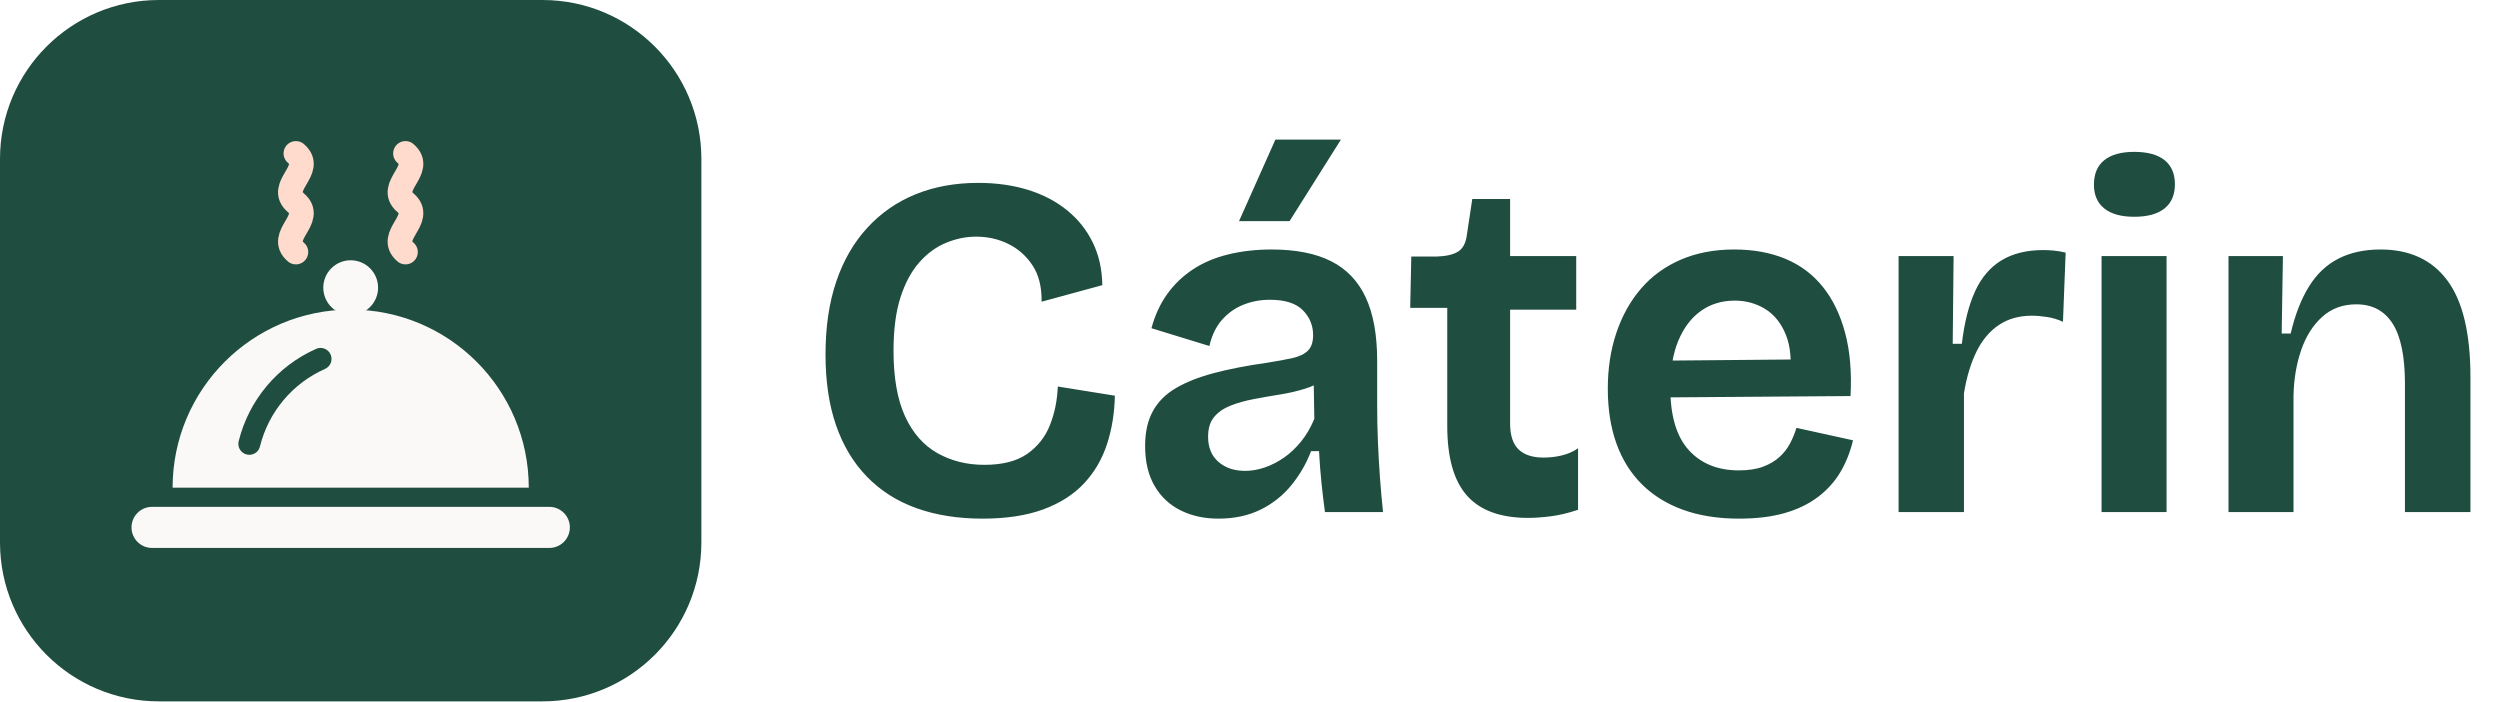
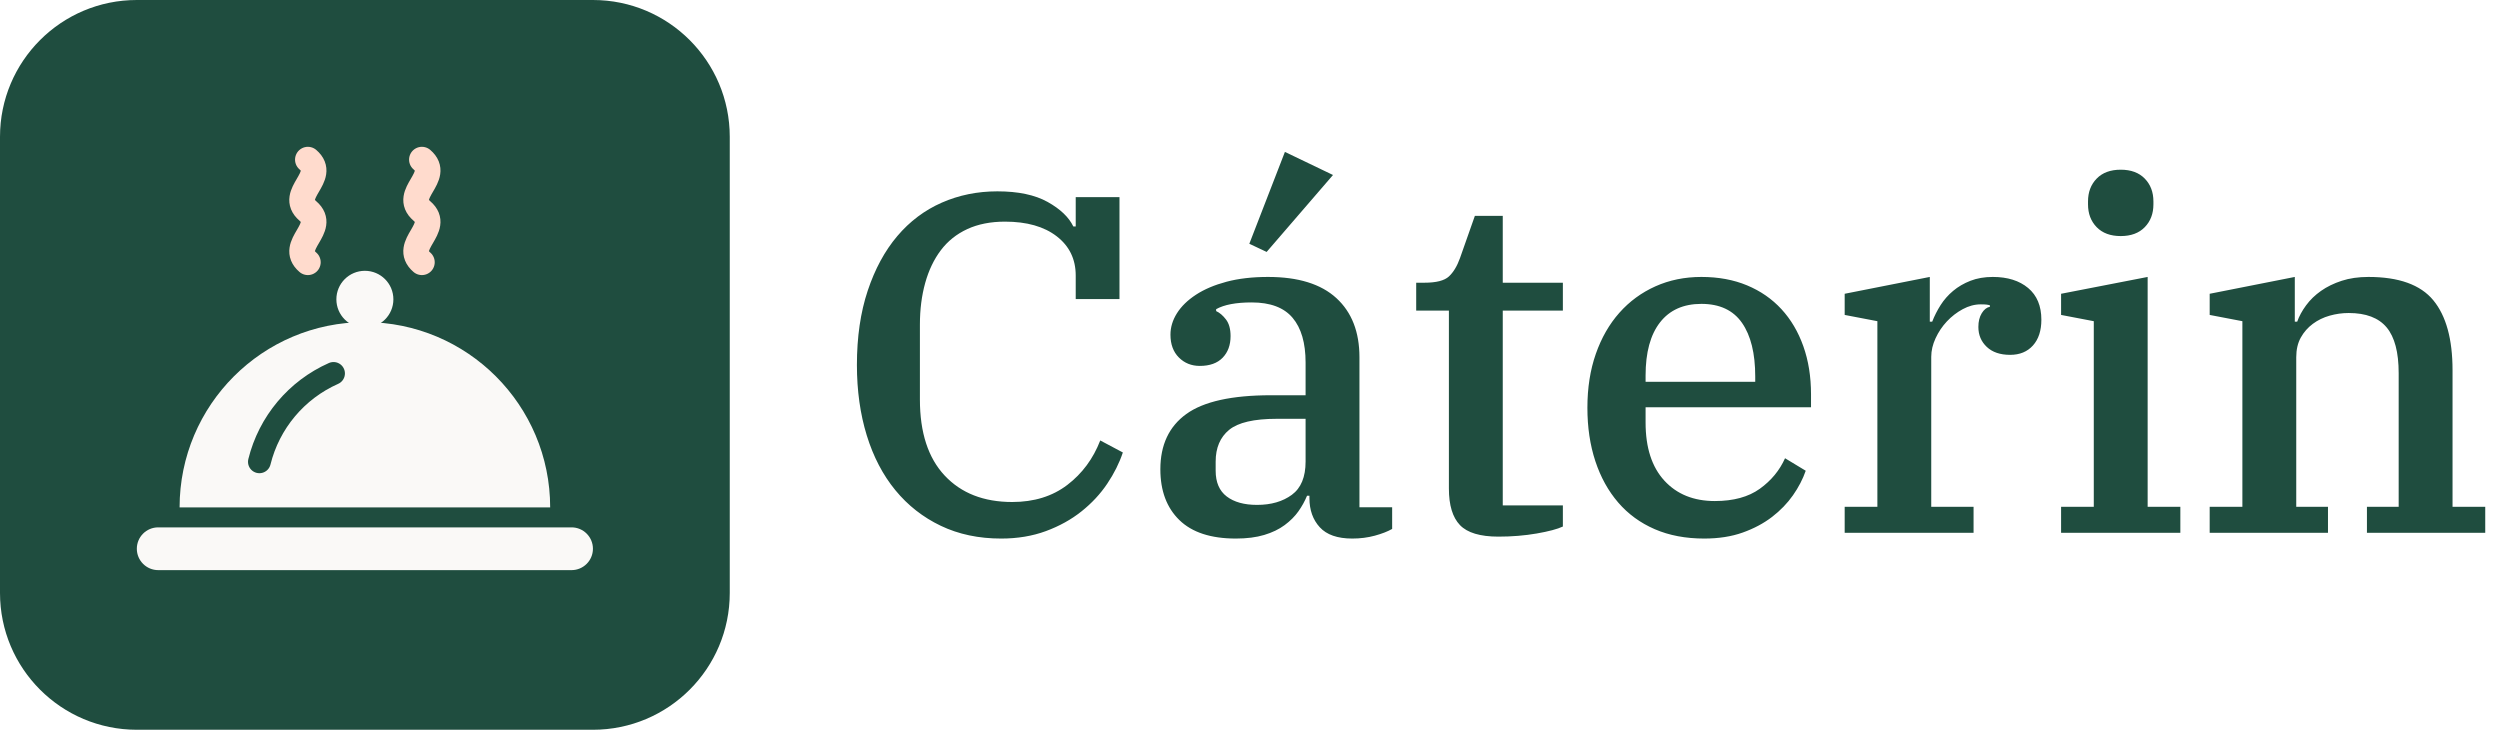
- <svg xmlns="http://www.w3.org/2000/svg" viewBox="0 0 1825 512">
-   <rect width="512" height="512" rx="116" fill="#1f4d3f" />
+ <svg xmlns="http://www.w3.org/2000/svg" viewBox="0 0 1754 512">
+   <rect width="512" height="512" rx="96" fill="#1f4d3f" />
  <g transform="translate(0 20)">
    <path d="M216 164c-14-12 14-24 0-36s14-24 0-36M296 164c-14-12 14-24 0-36s14-24 0-36" fill="none" stroke="#ffdbcd" stroke-width="18" stroke-linecap="round" />
    <circle cx="256" cy="190" r="20" fill="#faf9f7" />
    <path d="M126 336a130 130 0 0 1 260 0z" fill="#faf9f7" />
    <rect x="96" y="350" width="320" height="30" rx="15" fill="#faf9f7" />
    <path d="M182 304a92 92 0 0 1 52-62" fill="none" stroke="#1f4d3f" stroke-width="16" stroke-linecap="round" />
  </g>
-   <path transform="translate(584 373.8) scale(0.3568)" fill="#1f4d3f" d="M373.4 13.467Q298.067 13.467 238.333 -7.933Q178.6 -29.333 136.833 -72.467Q95.067 -115.6 73.633 -177.833Q52.2 -240.067 52.2 -322.467Q52.2 -406.6 74.133 -471.467Q96.067 -536.333 137.833 -581.733Q179.6 -627.133 236.867 -650.3Q294.133 -673.467 364.533 -673.467Q419.933 -673.467 465.967 -659.333Q512 -645.2 546.067 -617.7Q580.133 -590.2 598.967 -551.567Q617.8 -512.933 618.534 -464.2L494.333 -430.4Q494.866 -475.933 475.633 -504.866Q456.4 -533.8 426.167 -548.633Q395.933 -563.466 360.133 -563.466Q329.533 -563.466 299.034 -550.966Q268.534 -538.466 244.134 -510.9Q219.734 -483.333 205.534 -439.067Q191.334 -394.8 191.334 -330.267Q191.334 -247.2 214.934 -195.867Q238.534 -144.534 281.134 -120.567Q323.734 -96.6 377.133 -96.6Q432.867 -96.6 464.967 -119.1Q497.067 -141.6 511.467 -178.134Q525.867 -214.667 527.4 -256.867L644.2 -238.067Q643.2 -185.4 628.2 -139.2Q613.2 -93.0 581.234 -58.767Q549.267 -24.533 497.867 -5.533Q446.467 13.467 373.4 13.467ZM856.067 13.467Q812.6 13.467 778.6 -3.5Q744.6 -20.467 725.333 -53.7Q706.067 -86.933 706.067 -135.467Q706.067 -177.267 721.833 -206.233Q737.6 -235.2 769.1 -253.633Q800.6 -272.067 846.933 -284.367Q893.267 -296.667 955.133 -305.4Q987.067 -310.4 1008.033 -315.167Q1029 -319.933 1039.4 -330.467Q1049.8 -341.0 1049.8 -361.867Q1049.8 -391.667 1028.733 -413Q1007.667 -434.333 961.267 -434.333Q932.733 -434.333 907.434 -424.333Q882.134 -414.333 863.6 -393.466Q845.067 -372.6 837.6 -339.733L719.067 -376.133Q729.667 -415.733 751.167 -445.8Q772.667 -475.867 803.933 -496.5Q835.2 -517.133 876.367 -527.167Q917.533 -537.2 964.733 -537.2Q1039.134 -537.2 1086.7 -513.167Q1134.267 -489.133 1157.567 -438.833Q1180.867 -388.533 1180.867 -309.6V-215.267Q1180.867 -181.133 1182.367 -144.633Q1183.867 -108.133 1186.5 -71.5Q1189.134 -34.867 1192.867 0.0H1074.067Q1070.333 -26.467 1067 -58.833Q1063.667 -91.2 1061.933 -124.667H1045.6Q1031.333 -86.933 1005.367 -55.033Q979.4 -23.133 942.033 -4.833Q904.667 13.467 856.067 13.467ZM910.667 -84.267Q930 -84.267 950.233 -91.034Q970.467 -97.8 989.733 -111.034Q1009 -124.267 1025.4 -144.6Q1041.8 -164.933 1052.267 -190.8L1050.8 -278.333L1075.2 -273.333Q1057.267 -259.733 1032.8 -252.2Q1008.333 -244.667 981.5 -240.4Q954.667 -236.133 928.3 -231.1Q901.933 -226.067 880.834 -217.733Q859.734 -209.4 847.334 -194.6Q834.934 -179.8 834.934 -154Q834.934 -121.2 856.067 -102.734Q877.2 -84.267 910.667 -84.267ZM1001.667 -595.267H898.267L972.667 -762.067H1106.734ZM1489.534 11.933Q1405.333 11.933 1364.8 -33.433Q1324.267 -78.8 1324.267 -176.334V-417.733H1248.467L1250.667 -522.733H1302.533Q1331.333 -523.733 1345.967 -532.6Q1360.6 -541.467 1364.067 -564.867L1375.467 -640.467H1452.867V-523.733H1588.134V-414.066H1452.867V-181.2Q1452.867 -144.8 1470.167 -128.134Q1487.467 -111.467 1521.467 -111.467Q1540.467 -111.467 1558.8 -115.867Q1577.134 -120.267 1591.867 -130.467V-4.667Q1561.2 5.6 1535.367 8.767Q1509.534 11.933 1489.534 11.933ZM1921.2 13.467Q1857.067 13.467 1807.2 -4.433Q1757.333 -22.333 1722.7 -56.6Q1688.067 -90.867 1670.4 -140.2Q1652.733 -189.533 1652.733 -252.4Q1652.733 -314.6 1670.3 -366.8Q1687.867 -419 1720.767 -457.233Q1753.667 -495.467 1802.033 -516.333Q1850.4 -537.2 1911.267 -537.2Q1970.467 -537.2 2016.3 -518.033Q2062.134 -498.867 2092.7 -460.733Q2123.267 -422.6 2138.267 -366.7Q2153.267 -310.8 2149.334 -237.333L1739.267 -234.333V-309.533L2071.733 -312.533L2025.133 -272.467Q2031.333 -327.8 2016.867 -363.167Q2002.4 -398.533 1974.6 -415.566Q1946.8 -432.6 1912.467 -432.6Q1872.933 -432.6 1843.367 -411.6Q1813.8 -390.6 1797.2 -351Q1780.6 -311.4 1780.6 -254.6Q1780.6 -168.6 1818.234 -126.934Q1855.867 -85.267 1921 -85.267Q1950.133 -85.267 1970.267 -92.767Q1990.4 -100.267 2003.9 -112.567Q2017.4 -124.867 2025.633 -140.467Q2033.867 -156.067 2038.667 -172.267L2154.4 -146.8Q2145.6 -110.067 2127.967 -80.733Q2110.334 -51.4 2081.634 -30.067Q2052.934 -8.733 2013.567 2.367Q1974.2 13.467 1921.2 13.467ZM2247.667 0.0V-258.866V-523.733H2360.2L2358.4 -344.2H2377.067Q2384.867 -409.667 2404.234 -451.833Q2423.6 -494 2458.234 -515Q2492.867 -536 2543.667 -536Q2552.734 -536 2563.934 -535.1Q2575.134 -534.2 2589.467 -530.867L2584 -389.266Q2568.534 -396.466 2551.367 -399.1Q2534.2 -401.733 2520.467 -401.733Q2481.2 -401.733 2452.834 -382.733Q2424.467 -363.733 2406.9 -327.933Q2389.334 -292.133 2381.4 -242.733V0.0ZM2662.933 0.0V-523.733H2795.934V0.0ZM2729.667 -604.133Q2689.8 -604.133 2668.567 -621.1Q2647.333 -638.067 2647.333 -669.8Q2647.333 -702.931 2668.5 -719.932Q2689.667 -736.934 2729.731 -736.934Q2770.667 -736.934 2791.834 -719.965Q2813 -702.997 2813 -670.8Q2813 -638.067 2791.7 -621.1Q2770.4 -604.133 2729.667 -604.133ZM2922.667 0.0V-319.333V-523.733H3034L3031.467 -365.267H3049.867Q3063.4 -422.867 3087.267 -461.4Q3111.134 -499.933 3147.734 -518.567Q3184.334 -537.2 3233.534 -537.2Q3323.6 -537.2 3370.634 -473.533Q3417.667 -409.867 3417.667 -276.133V0.0H3283.667V-262.133Q3283.667 -346.266 3258.433 -385.633Q3233.2 -425 3184.267 -425Q3142.533 -425 3114.167 -399.2Q3085.8 -373.4 3071.267 -331.133Q3056.734 -288.867 3055.667 -237.867V0.0Z" />
+   <path transform="translate(584 373.8) scale(0.3374)" fill="#1f4d3f" d="M351.0 12Q281.0 12 225.5 -14.5Q170.0 -41 131.0 -88.5Q92.0 -136 71.5 -202.5Q51.0 -269 51.0 -349Q51.0 -436 73.5 -503.5Q96.0 -571 135.0 -617.0Q174.0 -663 227.5 -686.5Q281.0 -710 343.0 -710Q408.0 -710 447.5 -688.0Q487.0 -666 501.0 -637H506.0V-698H597.0V-486H506.0V-535Q506.0 -586 466.5 -616.5Q427.0 -647 359.0 -647Q314.0 -647 280.5 -631.5Q247.0 -616 225.5 -587.5Q204.0 -559 193.0 -519.5Q182.0 -480 182.0 -433V-277Q182.0 -174 233.5 -119.0Q285.0 -64 374.0 -64Q442.0 -64 488.5 -99.5Q535.0 -135 557.0 -192L604.0 -167Q593.0 -134 571.5 -102.0Q550.0 -70 518.0 -44.5Q486.0 -19 444.0 -3.5Q402.0 12 351.0 12ZM839.0 12Q761.0 12 721.5 -26.5Q682.0 -65 682.0 -132Q682.0 -208 736.0 -247.0Q790.0 -286 912.0 -286H984.0V-354Q984.0 -415 957.0 -447.0Q930.0 -479 872.0 -479Q823.0 -479 798.0 -465V-461Q809.0 -456 818.5 -443.5Q828.0 -431 828.0 -409Q828.0 -381 811.5 -364.0Q795.0 -347 764.0 -347Q738.0 -347 720.5 -364.5Q703.0 -382 703.0 -412Q703.0 -435 716.5 -456.5Q730.0 -478 756.0 -495.0Q782.0 -512 819.5 -522.0Q857.0 -532 906.0 -532Q1000.0 -532 1048.0 -488.0Q1096.0 -444 1096.0 -365V-53H1164.0V-8Q1150.0 0 1128.0 6.0Q1106.0 12 1081.0 12Q1035.0 12 1013.5 -11.5Q992.0 -35 992.0 -72V-77H987.0Q980.0 -60 969.0 -44.5Q958.0 -29 940.5 -16.0Q923.0 -3 898.0 4.5Q873.0 12 839.0 12ZM883.0 -58Q927.0 -58 955.5 -79.0Q984.0 -100 984.0 -148V-237H924.0Q853.0 -237 825.0 -214.0Q797.0 -191 797.0 -148V-129Q797.0 -93 820.0 -75.5Q843.0 -58 883.0 -58ZM867.0 -601 941.0 -792 1041.0 -744 903.0 -584ZM1385.0 8Q1328.0 8 1305.0 -16.0Q1282.0 -40 1282.0 -92V-462H1214.0V-520H1231.0Q1268.0 -520 1282.0 -533.0Q1296.0 -546 1305.0 -571L1336.0 -659H1394.0V-520H1519.0V-462H1394.0V-57H1519.0V-13Q1502.0 -5 1464.5 1.5Q1427.0 8 1385.0 8ZM1813.0 12Q1755.0 12 1710.0 -7.5Q1665.0 -27 1634.0 -63.0Q1603.0 -99 1586.5 -149.0Q1570.0 -199 1570.0 -260Q1570.0 -322 1587.5 -372.0Q1605.0 -422 1636.5 -457.5Q1668.0 -493 1711.5 -512.5Q1755.0 -532 1807.0 -532Q1860.0 -532 1902.0 -514.5Q1944.0 -497 1973.5 -465.0Q2003.0 -433 2019.0 -388.0Q2035.0 -343 2035.0 -288V-261H1691.0V-229Q1691.0 -151 1730.0 -108.5Q1769.0 -66 1835.0 -66Q1893.0 -66 1928.5 -91.5Q1964.0 -117 1981.0 -155L2024.0 -129Q2015.0 -103 1997.5 -78.0Q1980.0 -53 1954.0 -33.0Q1928.0 -13 1893.0 -0.5Q1858.0 12 1813.0 12ZM1691.0 -314H1919.0V-325Q1919.0 -397 1891.5 -436.5Q1864.0 -476 1807.0 -476Q1751.0 -476 1721.0 -437.5Q1691.0 -399 1691.0 -327ZM2105.0 -54H2173.0V-440L2105.0 -453V-497L2282.0 -532V-439H2287.0Q2294.0 -457 2304.5 -473.5Q2315.0 -490 2330.5 -503.0Q2346.0 -516 2366.5 -524.0Q2387.0 -532 2413.0 -532Q2459.0 -532 2486.5 -509.0Q2514.0 -486 2514.0 -443Q2514.0 -409 2496.5 -389.5Q2479.0 -370 2449.0 -370Q2418.0 -370 2400.5 -386.5Q2383.0 -403 2383.0 -428Q2383.0 -445 2390.0 -456.5Q2397.0 -468 2407.0 -470V-473Q2404.0 -474 2400.0 -474.5Q2396.0 -475 2388.0 -475Q2369.0 -475 2350.5 -465.0Q2332.0 -455 2317.5 -439.5Q2303.0 -424 2294.0 -404.5Q2285.0 -385 2285.0 -366V-54H2373.0V0H2105.0ZM2679.0 -617Q2647.0 -617 2629.0 -635.5Q2611.0 -654 2611.0 -683V-689Q2611.0 -718 2629.0 -736.5Q2647.0 -755 2679.0 -755Q2711.0 -755 2729.0 -736.5Q2747.0 -718 2747.0 -689V-683Q2747.0 -654 2729.0 -635.5Q2711.0 -617 2679.0 -617ZM2555.0 -54H2623.0V-440L2555.0 -453V-497L2735.0 -532V-54H2803.0V0H2555.0ZM2864.0 -54H2932.0V-440L2864.0 -453V-497L3041.0 -532V-439H3046.0Q3052.0 -456 3064.5 -473.0Q3077.0 -490 3095.5 -503.0Q3114.0 -516 3138.5 -524.0Q3163.0 -532 3194.0 -532Q3289.0 -532 3329.0 -483.5Q3369.0 -435 3369.0 -338V-54H3437.0V0H3191.0V-54H3257.0V-332Q3257.0 -397 3232.0 -427.0Q3207.0 -457 3153.0 -457Q3133.0 -457 3113.5 -451.5Q3094.0 -446 3078.5 -434.5Q3063.0 -423 3053.5 -406.0Q3044.0 -389 3044.0 -365V-54H3110.0V0H2864.0Z" />
</svg>
